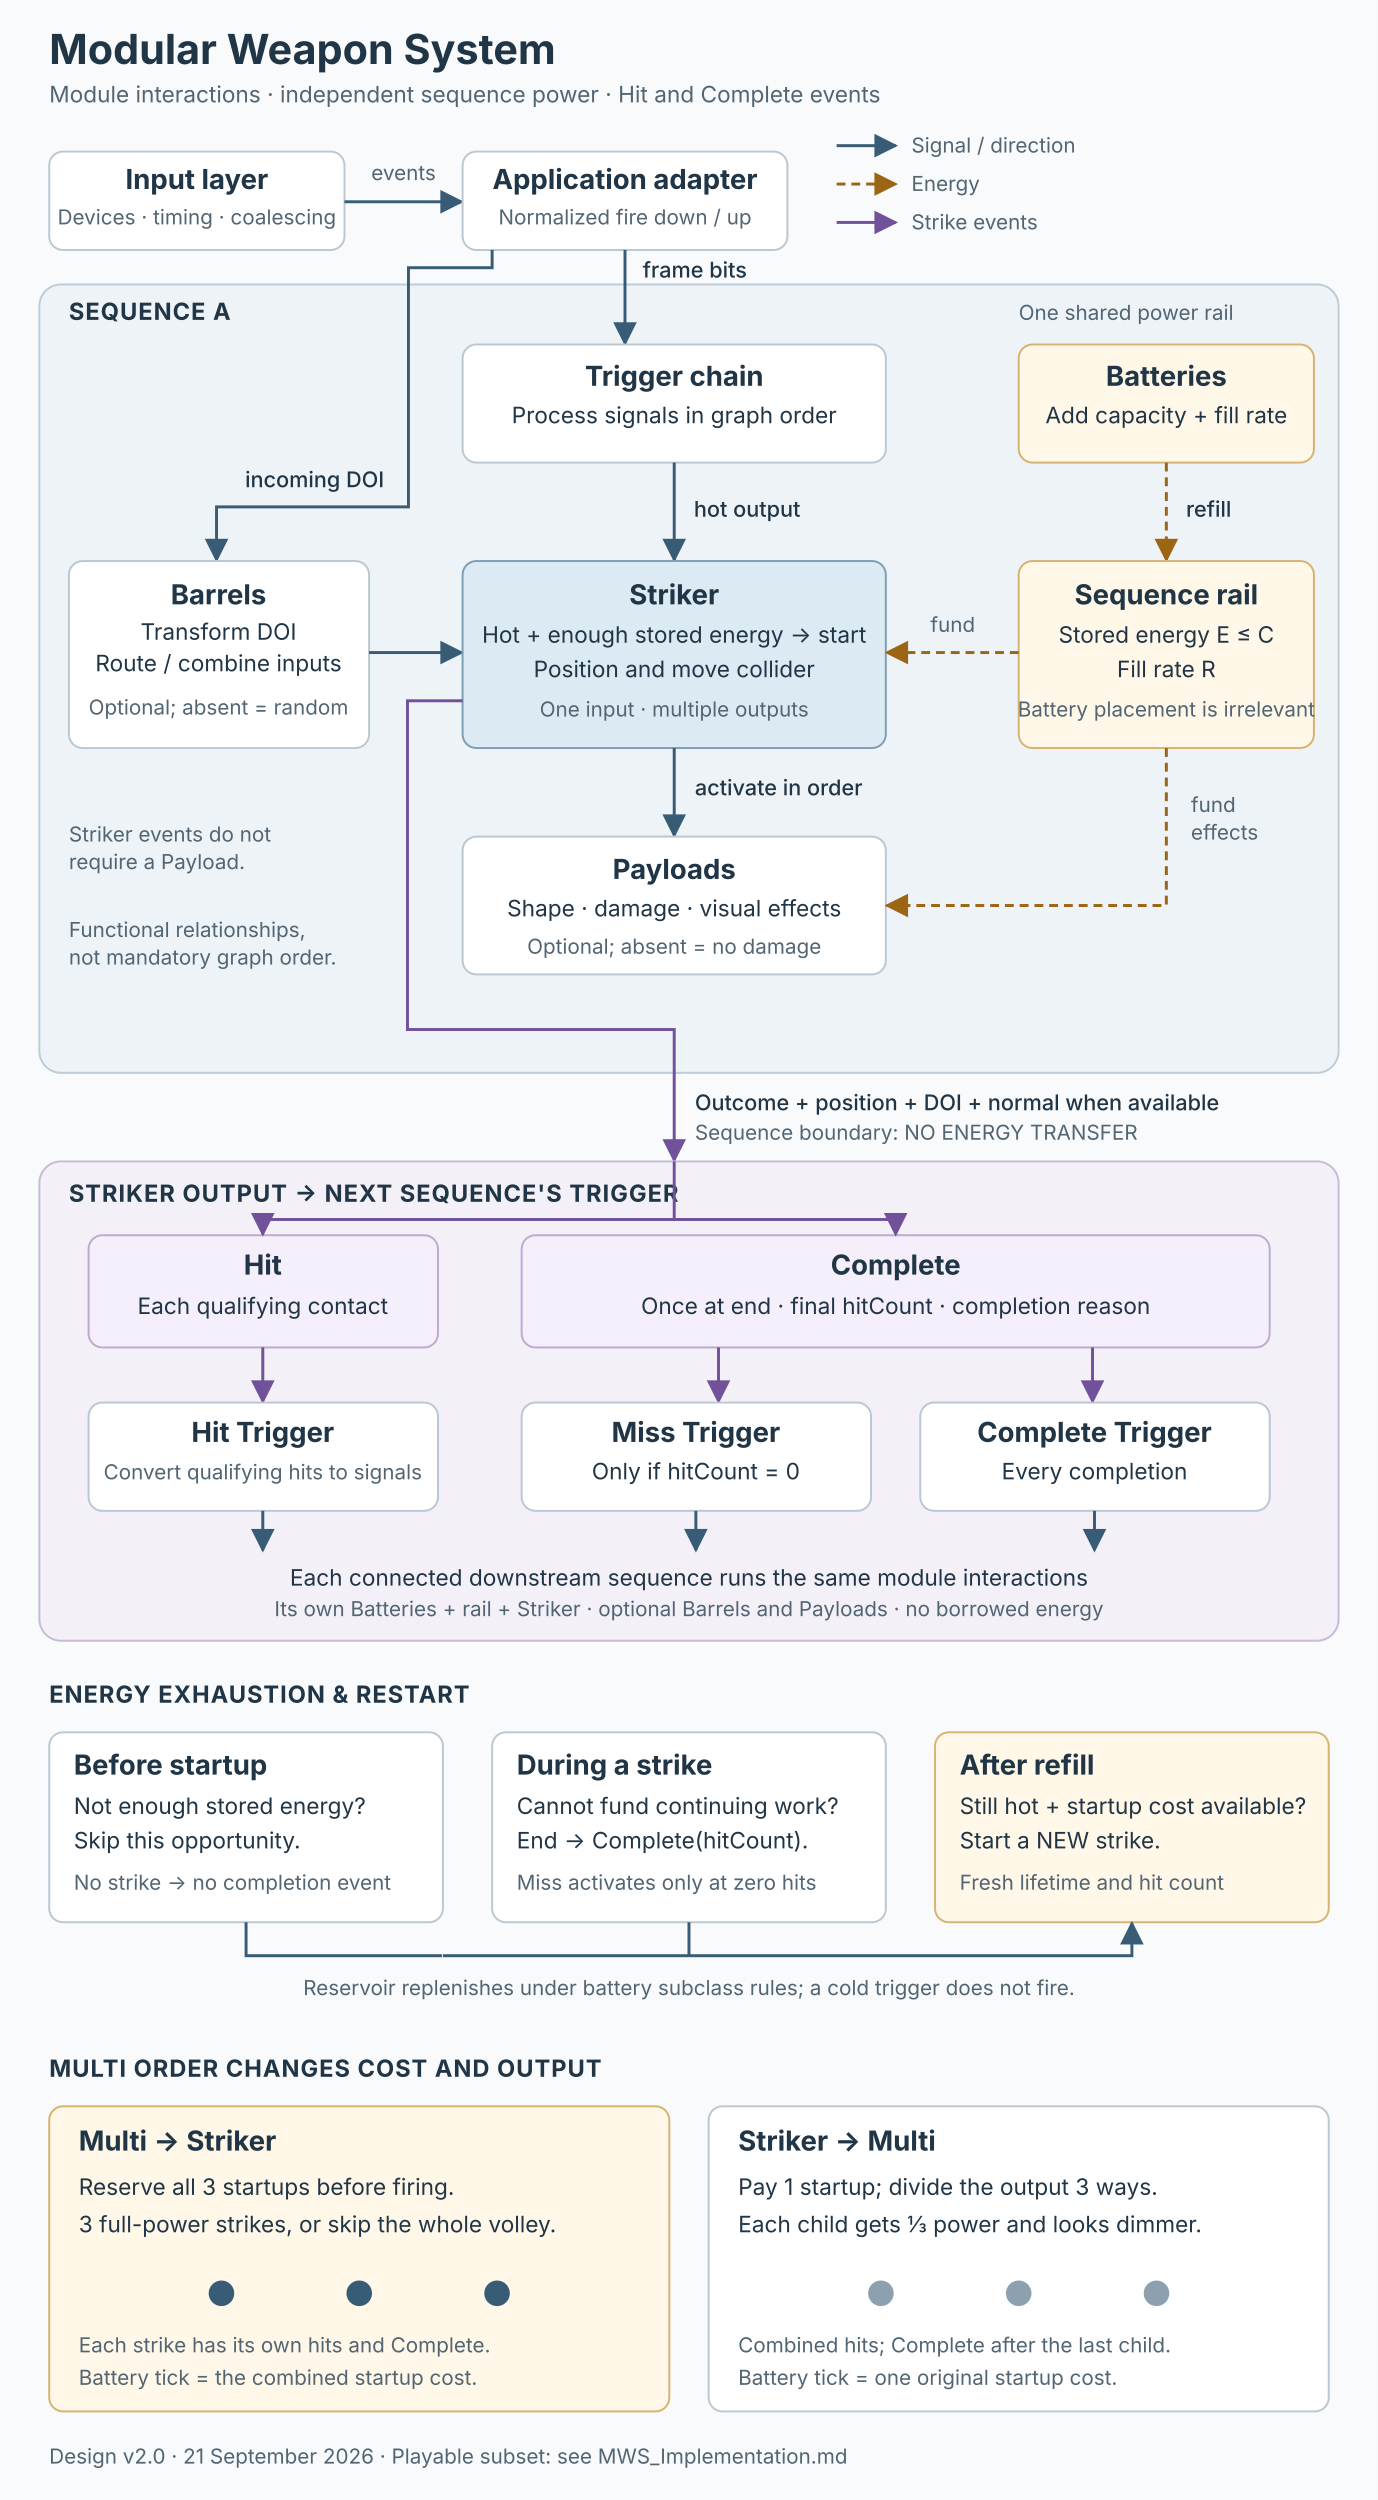
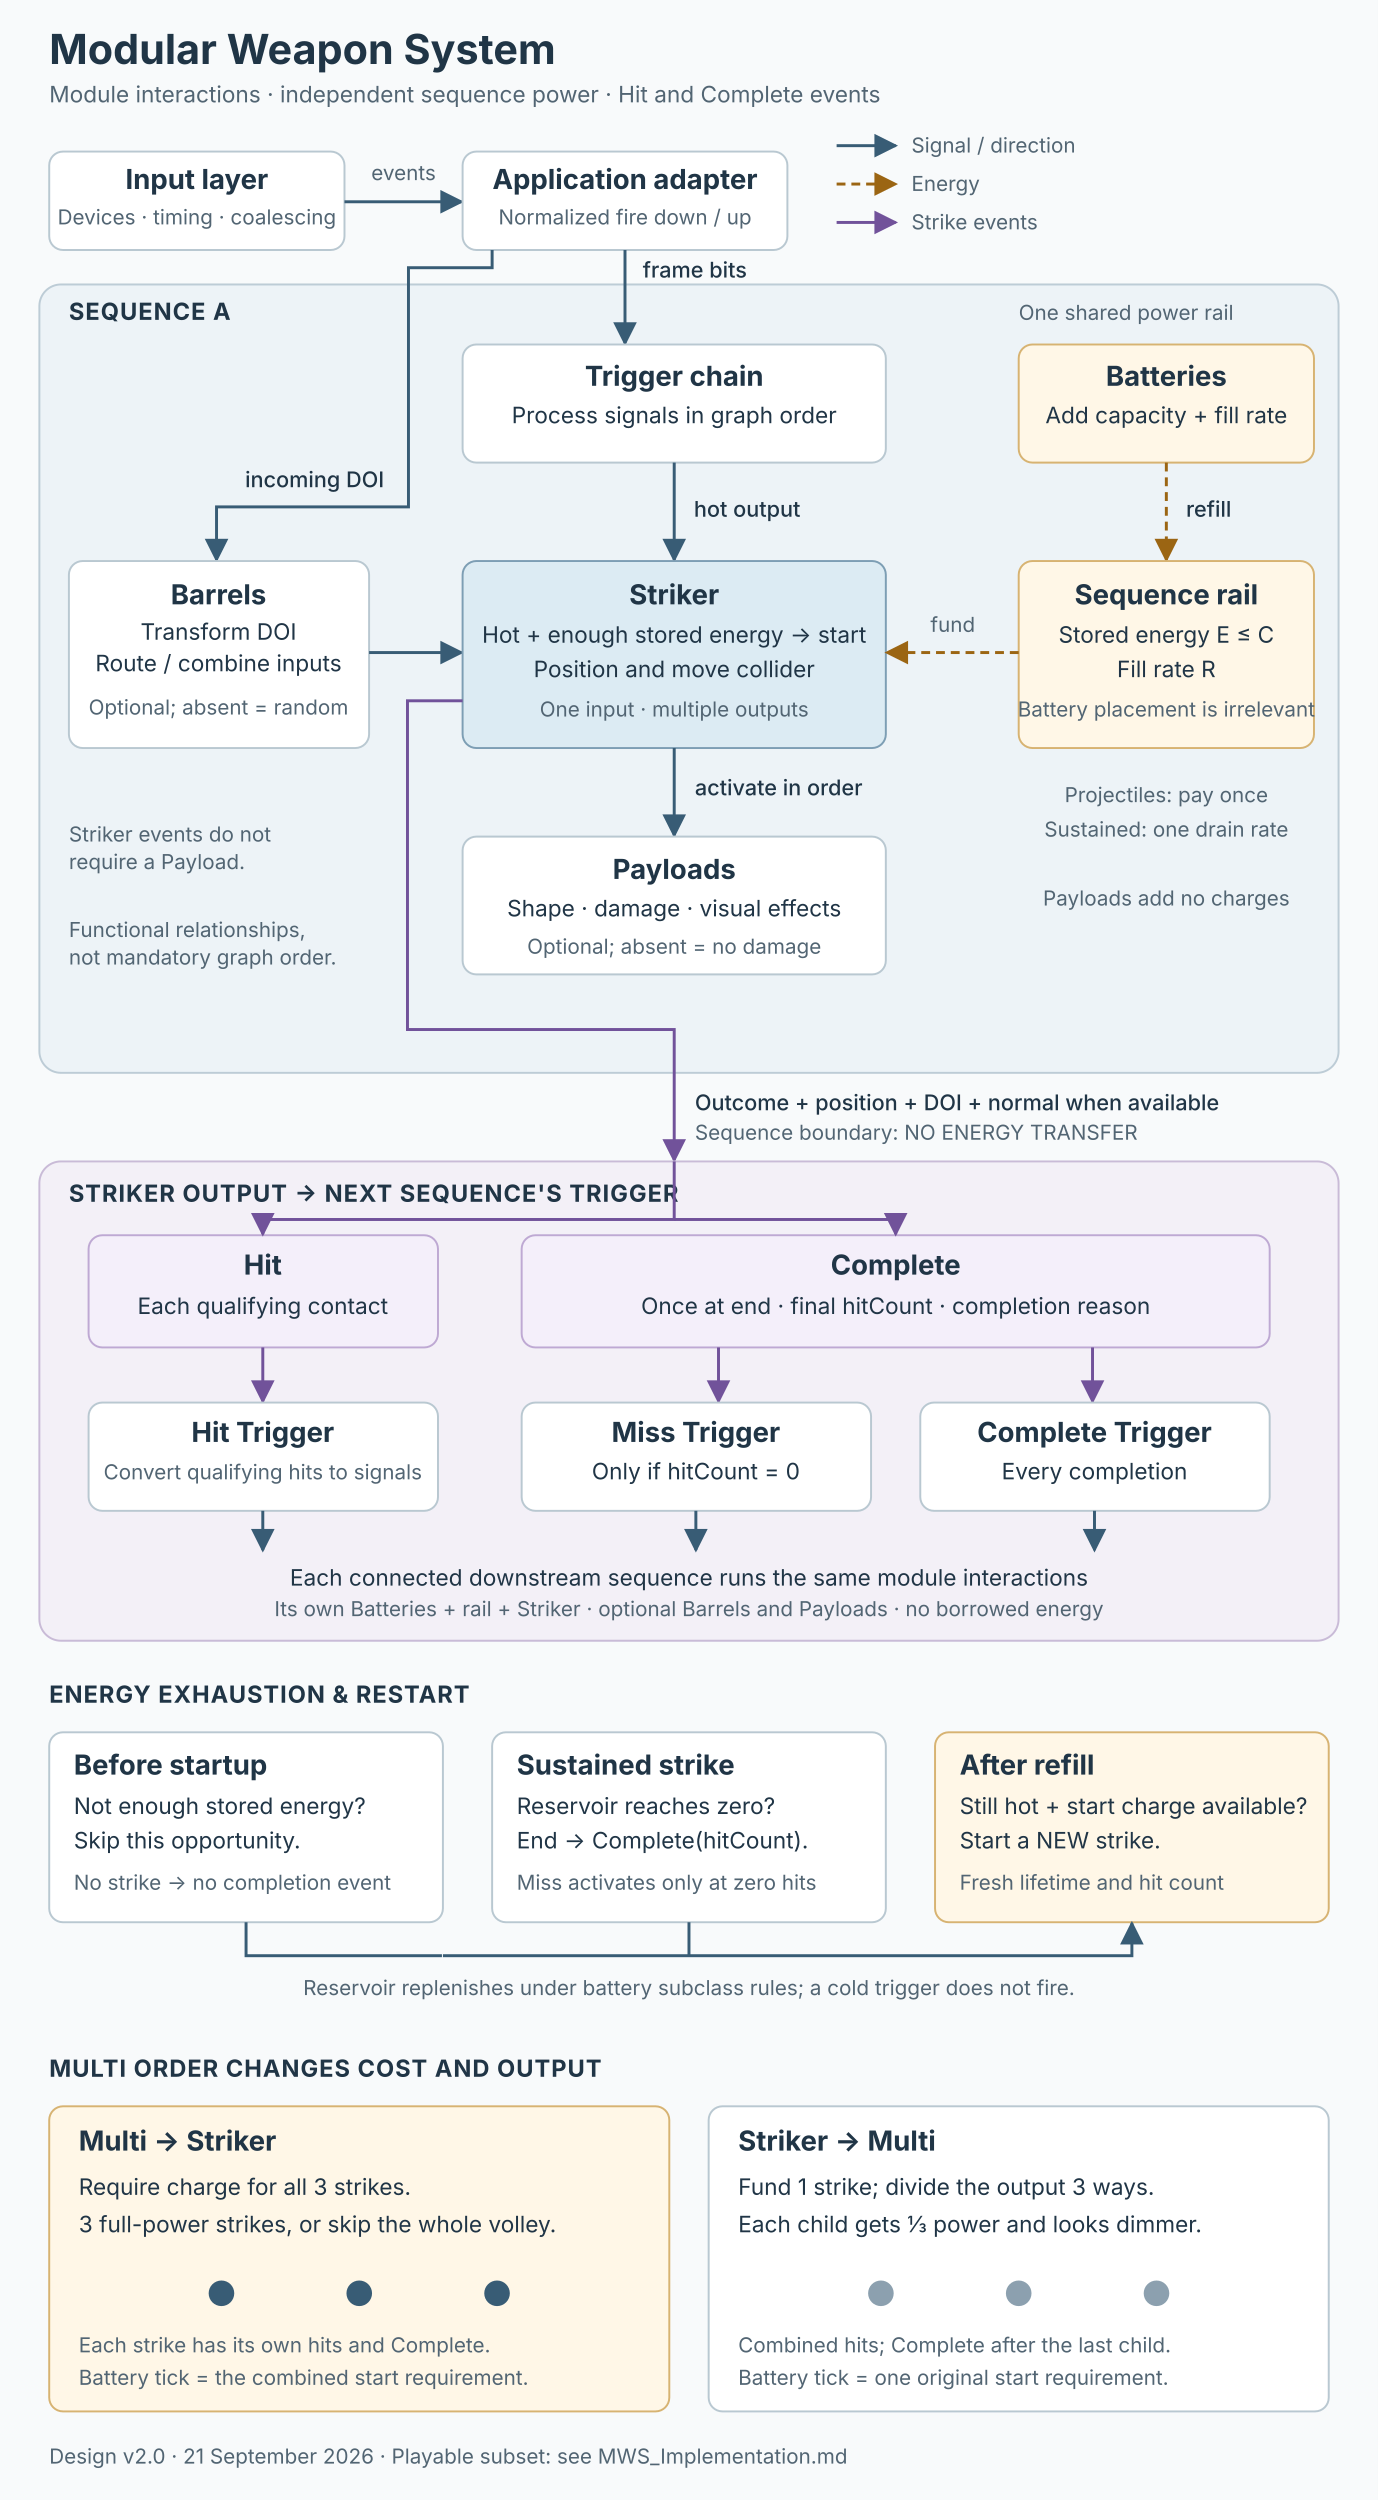
<svg xmlns="http://www.w3.org/2000/svg" width="1400" height="2540" viewBox="0 0 1400 2540" role="img" aria-labelledby="title desc">
  <defs>
    <marker id="flow" viewBox="0 0 10 10" refX="9" refY="5" markerWidth="8" markerHeight="8" orient="auto-start-reverse">
      <path d="M 0 0 L 10 5 L 0 10 z" fill="#385c75" />
    </marker>
    <marker id="energy" viewBox="0 0 10 10" refX="9" refY="5" markerWidth="8" markerHeight="8" orient="auto-start-reverse">
      <path d="M 0 0 L 10 5 L 0 10 z" fill="#9b6513" />
    </marker>
    <marker id="event" viewBox="0 0 10 10" refX="9" refY="5" markerWidth="8" markerHeight="8" orient="auto-start-reverse">
      <path d="M 0 0 L 10 5 L 0 10 z" fill="#71529a" />
    </marker>
    <style>
      text { font-family: -apple-system, BlinkMacSystemFont, 'Segoe UI', sans-serif; fill: #203546; }
      .heading { font-size: 42px; font-weight: 650; }
      .sub { font-size: 23px; fill: #526573; }
      .section { font-size: 24px; font-weight: 650; letter-spacing: 1px; }
      .name { font-size: 28px; font-weight: 650; }
      .body { font-size: 23px; }
      .small { font-size: 21px; fill: #526573; }
      .label { font-size: 22px; font-weight: 550; }
      .box { fill: #fff; stroke: #b9c8d1; stroke-width: 2; }
      .power { fill: #fff7e7; stroke: #d7b372; stroke-width: 2; }
      .eventbox { fill: #f4effa; stroke: #bea9d3; stroke-width: 2; }
      .line { fill: none; stroke: #385c75; stroke-width: 3; marker-end: url(#flow); }
      .powerline { fill: none; stroke: #9b6513; stroke-width: 3; stroke-dasharray: 9 6; marker-end: url(#energy); }
      .eventline { fill: none; stroke: #71529a; stroke-width: 3; marker-end: url(#event); }
    </style>
  </defs>
  <rect width="1400" height="2540" fill="#f8fafb" />
  <text x="50" y="65" class="heading">Modular Weapon System</text>
  <text x="50" y="104" class="sub">Module interactions · independent sequence power · Hit and Complete events</text>
  <path d="M 850 148 H 910" class="line" />
  <text x="926" y="155" class="small">Signal / direction</text>
  <path d="M 850 187 H 910" class="powerline" />
  <text x="926" y="194" class="small">Energy</text>
  <path d="M 850 226 H 910" class="eventline" />
  <text x="926" y="233" class="small">Strike events</text>
  <rect x="50" y="154" width="300" height="100" rx="14" class="box" />
  <text x="200" y="192" text-anchor="middle" class="name">Input layer</text>
  <text x="200" y="228" text-anchor="middle" class="small">Devices · timing · coalescing</text>
  <path d="M 350 205 H 469" class="line" />
  <text x="410" y="183" text-anchor="middle" class="small">events</text>
  <rect x="470" y="154" width="330" height="100" rx="14" class="box" />
  <text x="635" y="192" text-anchor="middle" class="name">Application adapter</text>
  <text x="635" y="228" text-anchor="middle" class="small">Normalized fire down / up</text>
  <rect x="40" y="289" width="1320" height="801" rx="22" fill="#edf3f7" stroke="#bdccd6" stroke-width="2" />
  <text x="70" y="325" class="section">SEQUENCE A</text>
  <text x="1035" y="325" class="small">One shared power rail</text>
  <path d="M 635 254 V 349" class="line" />
  <text x="653" y="282" class="label">frame bits</text>
  <path d="M 500 254 V 272 H 415 V 515 H 220 V 569" class="line" />
  <text x="249" y="495" class="label">incoming DOI</text>
  <rect x="470" y="350" width="430" height="120" rx="14" class="box" />
  <text x="685" y="392" text-anchor="middle" class="name">Trigger chain</text>
  <text x="685" y="430" text-anchor="middle" class="body">Process signals in graph order</text>
  <path d="M 685 470 V 569" class="line" />
  <text x="705" y="525" class="label">hot output</text>
  <rect x="70" y="570" width="305" height="190" rx="14" class="box" />
  <text x="222" y="614" text-anchor="middle" class="name">Barrels</text>
  <text x="222" y="650" text-anchor="middle" class="body">Transform DOI</text>
  <text x="222" y="682" text-anchor="middle" class="body">Route / combine inputs</text>
  <text x="222" y="726" text-anchor="middle" class="small">Optional; absent = random</text>
  <path d="M 375 663 H 469" class="line" />
  <rect x="470" y="570" width="430" height="190" rx="14" fill="#dcebf3" stroke="#7d9eb4" stroke-width="2" />
  <text x="685" y="614" text-anchor="middle" class="name">Striker</text>
  <text x="685" y="653" text-anchor="middle" class="body">Hot + enough stored energy → start</text>
  <text x="685" y="688" text-anchor="middle" class="body">Position and move collider</text>
  <text x="685" y="728" text-anchor="middle" class="small">One input · multiple outputs</text>
  <rect x="1035" y="350" width="300" height="120" rx="14" class="power" />
  <text x="1185" y="392" text-anchor="middle" class="name">Batteries</text>
  <text x="1185" y="430" text-anchor="middle" class="body">Add capacity + fill rate</text>
  <path d="M 1185 470 V 569" class="powerline" />
  <text x="1205" y="525" class="label">refill</text>
  <rect x="1035" y="570" width="300" height="190" rx="14" class="power" />
  <text x="1185" y="614" text-anchor="middle" class="name">Sequence rail</text>
  <text x="1185" y="653" text-anchor="middle" class="body">Stored energy E ≤ C</text>
  <text x="1185" y="688" text-anchor="middle" class="body">Fill rate R</text>
  <text x="1185" y="728" text-anchor="middle" class="small">Battery placement is irrelevant</text>
  <path d="M 1035 663 H 901" class="powerline" />
  <text x="968" y="642" text-anchor="middle" class="small">fund</text>
  <path d="M 685 760 V 849" class="line" />
  <text x="706" y="808" class="label">activate in order</text>
  <rect x="470" y="850" width="430" height="140" rx="14" class="box" />
  <text x="685" y="893" text-anchor="middle" class="name">Payloads</text>
  <text x="685" y="931" text-anchor="middle" class="body">Shape · damage · visual effects</text>
  <text x="685" y="969" text-anchor="middle" class="small">Optional; absent = no damage</text>
-   <path d="M 1185 760 V 920 H 901" class="powerline" />
-   <text x="1210" y="825" class="small">fund</text>
-   <text x="1210" y="853" class="small">effects</text>
+   <text x="1185" y="815" text-anchor="middle" class="small">Projectiles: pay once</text>
+   <text x="1185" y="850" text-anchor="middle" class="small">Sustained: one drain rate</text>
+   <text x="1185" y="920" text-anchor="middle" class="small">Payloads add no charges</text>
  <path d="M 470 712 H 414 V 1046 H 685 V 1179" class="eventline" />
  <text x="70" y="855" class="small">Striker events do not</text>
  <text x="70" y="883" class="small">require a Payload.</text>
  <text x="70" y="952" class="small">Functional relationships,</text>
  <text x="70" y="980" class="small">not mandatory graph order.</text>
  <text x="706" y="1128" class="label" fill="#71529a">Outcome + position + DOI + normal when available</text>
  <text x="706" y="1158" class="small">Sequence boundary: NO ENERGY TRANSFER</text>
  <rect x="40" y="1180" width="1320" height="487" rx="22" fill="#f3f0f7" stroke="#c9bbd7" stroke-width="2" />
  <text x="70" y="1221" class="section">STRIKER OUTPUT → NEXT SEQUENCE'S TRIGGER</text>
  <rect x="90" y="1255" width="355" height="114" rx="14" class="eventbox" />
  <text x="267" y="1295" text-anchor="middle" class="name">Hit</text>
  <text x="267" y="1335" text-anchor="middle" class="body">Each qualifying contact</text>
  <rect x="530" y="1255" width="760" height="114" rx="14" class="eventbox" />
  <text x="910" y="1295" text-anchor="middle" class="name">Complete</text>
  <text x="910" y="1335" text-anchor="middle" class="body">Once at end · final hitCount · completion reason</text>
  <path d="M 685 1180 V 1239 H 267 V 1254" class="eventline" />
  <path d="M 685 1239 H 910 V 1254" class="eventline" />
  <path d="M 267 1369 V 1424" class="eventline" />
  <path d="M 730 1369 V 1424" class="eventline" />
  <path d="M 1110 1369 V 1424" class="eventline" />
  <rect x="90" y="1425" width="355" height="110" rx="14" class="box" />
  <text x="267" y="1465" text-anchor="middle" class="name">Hit Trigger</text>
  <text x="267" y="1503" text-anchor="middle" class="small">Convert qualifying hits to signals</text>
  <rect x="530" y="1425" width="355" height="110" rx="14" class="box" />
  <text x="707" y="1465" text-anchor="middle" class="name">Miss Trigger</text>
  <text x="707" y="1503" text-anchor="middle" class="body">Only if hitCount = 0</text>
  <rect x="935" y="1425" width="355" height="110" rx="14" class="box" />
  <text x="1112" y="1465" text-anchor="middle" class="name">Complete Trigger</text>
  <text x="1112" y="1503" text-anchor="middle" class="body">Every completion</text>
  <path d="M 267 1535 V 1575" class="line" />
  <path d="M 707 1535 V 1575" class="line" />
  <path d="M 1112 1535 V 1575" class="line" />
  <text x="700" y="1611" text-anchor="middle" class="body">Each connected downstream sequence runs the same module interactions</text>
  <text x="700" y="1642" text-anchor="middle" class="small">Its own Batteries + rail + Striker · optional Barrels and Payloads · no borrowed energy</text>
  <text x="50" y="1730" class="section">ENERGY EXHAUSTION &amp; RESTART</text>
  <rect x="50" y="1760" width="400" height="193" rx="14" class="box" />
  <text x="75" y="1803" class="name">Before startup</text>
  <text x="75" y="1843" class="body">Not enough stored energy?</text>
  <text x="75" y="1878" class="body">Skip this opportunity.</text>
  <text x="75" y="1920" class="small">No strike → no completion event</text>
  <rect x="500" y="1760" width="400" height="193" rx="14" class="box" />
-   <text x="525" y="1803" class="name">During a strike</text>
-   <text x="525" y="1843" class="body">Cannot fund continuing work?</text>
+   <text x="525" y="1803" class="name">Sustained strike</text>
+   <text x="525" y="1843" class="body">Reservoir reaches zero?</text>
  <text x="525" y="1878" class="body">End → Complete(hitCount).</text>
  <text x="525" y="1920" class="small">Miss activates only at zero hits</text>
  <rect x="950" y="1760" width="400" height="193" rx="14" class="power" />
  <text x="975" y="1803" class="name">After refill</text>
-   <text x="975" y="1843" class="body">Still hot + startup cost available?</text>
+   <text x="975" y="1843" class="body">Still hot + start charge available?</text>
  <text x="975" y="1878" class="body">Start a NEW strike.</text>
  <text x="975" y="1920" class="small">Fresh lifetime and hit count</text>
  <path d="M 450 1987 H 1150 V 1954" class="line" />
  <path d="M 250 1953 V 1987 H 449" fill="none" stroke="#385c75" stroke-width="3" />
  <path d="M 700 1953 V 1987" fill="none" stroke="#385c75" stroke-width="3" />
  <text x="700" y="2027" text-anchor="middle" class="small">Reservoir replenishes under battery subclass rules; a cold trigger does not fire.</text>
  <text x="50" y="2110" class="section">MULTI ORDER CHANGES COST AND OUTPUT</text>
  <rect x="50" y="2140" width="630" height="310" rx="14" class="power" />
  <text x="80" y="2185" class="name">Multi → Striker</text>
-   <text x="80" y="2230" class="body">Reserve all 3 startups before firing.</text>
+   <text x="80" y="2230" class="body">Require charge for all 3 strikes.</text>
  <text x="80" y="2268" class="body">3 full-power strikes, or skip the whole volley.</text>
  <circle cx="225" cy="2330" r="13" fill="#385c75" />
  <circle cx="365" cy="2330" r="13" fill="#385c75" />
  <circle cx="505" cy="2330" r="13" fill="#385c75" />
  <text x="80" y="2390" class="small">Each strike has its own hits and Complete.</text>
-   <text x="80" y="2423" class="small">Battery tick = the combined startup cost.</text>
+   <text x="80" y="2423" class="small">Battery tick = the combined start requirement.</text>
  <rect x="720" y="2140" width="630" height="310" rx="14" class="box" />
  <text x="750" y="2185" class="name">Striker → Multi</text>
-   <text x="750" y="2230" class="body">Pay 1 startup; divide the output 3 ways.</text>
+   <text x="750" y="2230" class="body">Fund 1 strike; divide the output 3 ways.</text>
  <text x="750" y="2268" class="body">Each child gets ⅓ power and looks dimmer.</text>
  <circle cx="895" cy="2330" r="13" fill="#385c75" opacity="0.58" />
  <circle cx="1035" cy="2330" r="13" fill="#385c75" opacity="0.58" />
  <circle cx="1175" cy="2330" r="13" fill="#385c75" opacity="0.58" />
  <text x="750" y="2390" class="small">Combined hits; Complete after the last child.</text>
-   <text x="750" y="2423" class="small">Battery tick = one original startup cost.</text>
+   <text x="750" y="2423" class="small">Battery tick = one original start requirement.</text>
  <text x="50" y="2503" class="small">Design v2.0 · 21 September 2026 · Playable subset: see MWS_Implementation.md</text>
</svg>
